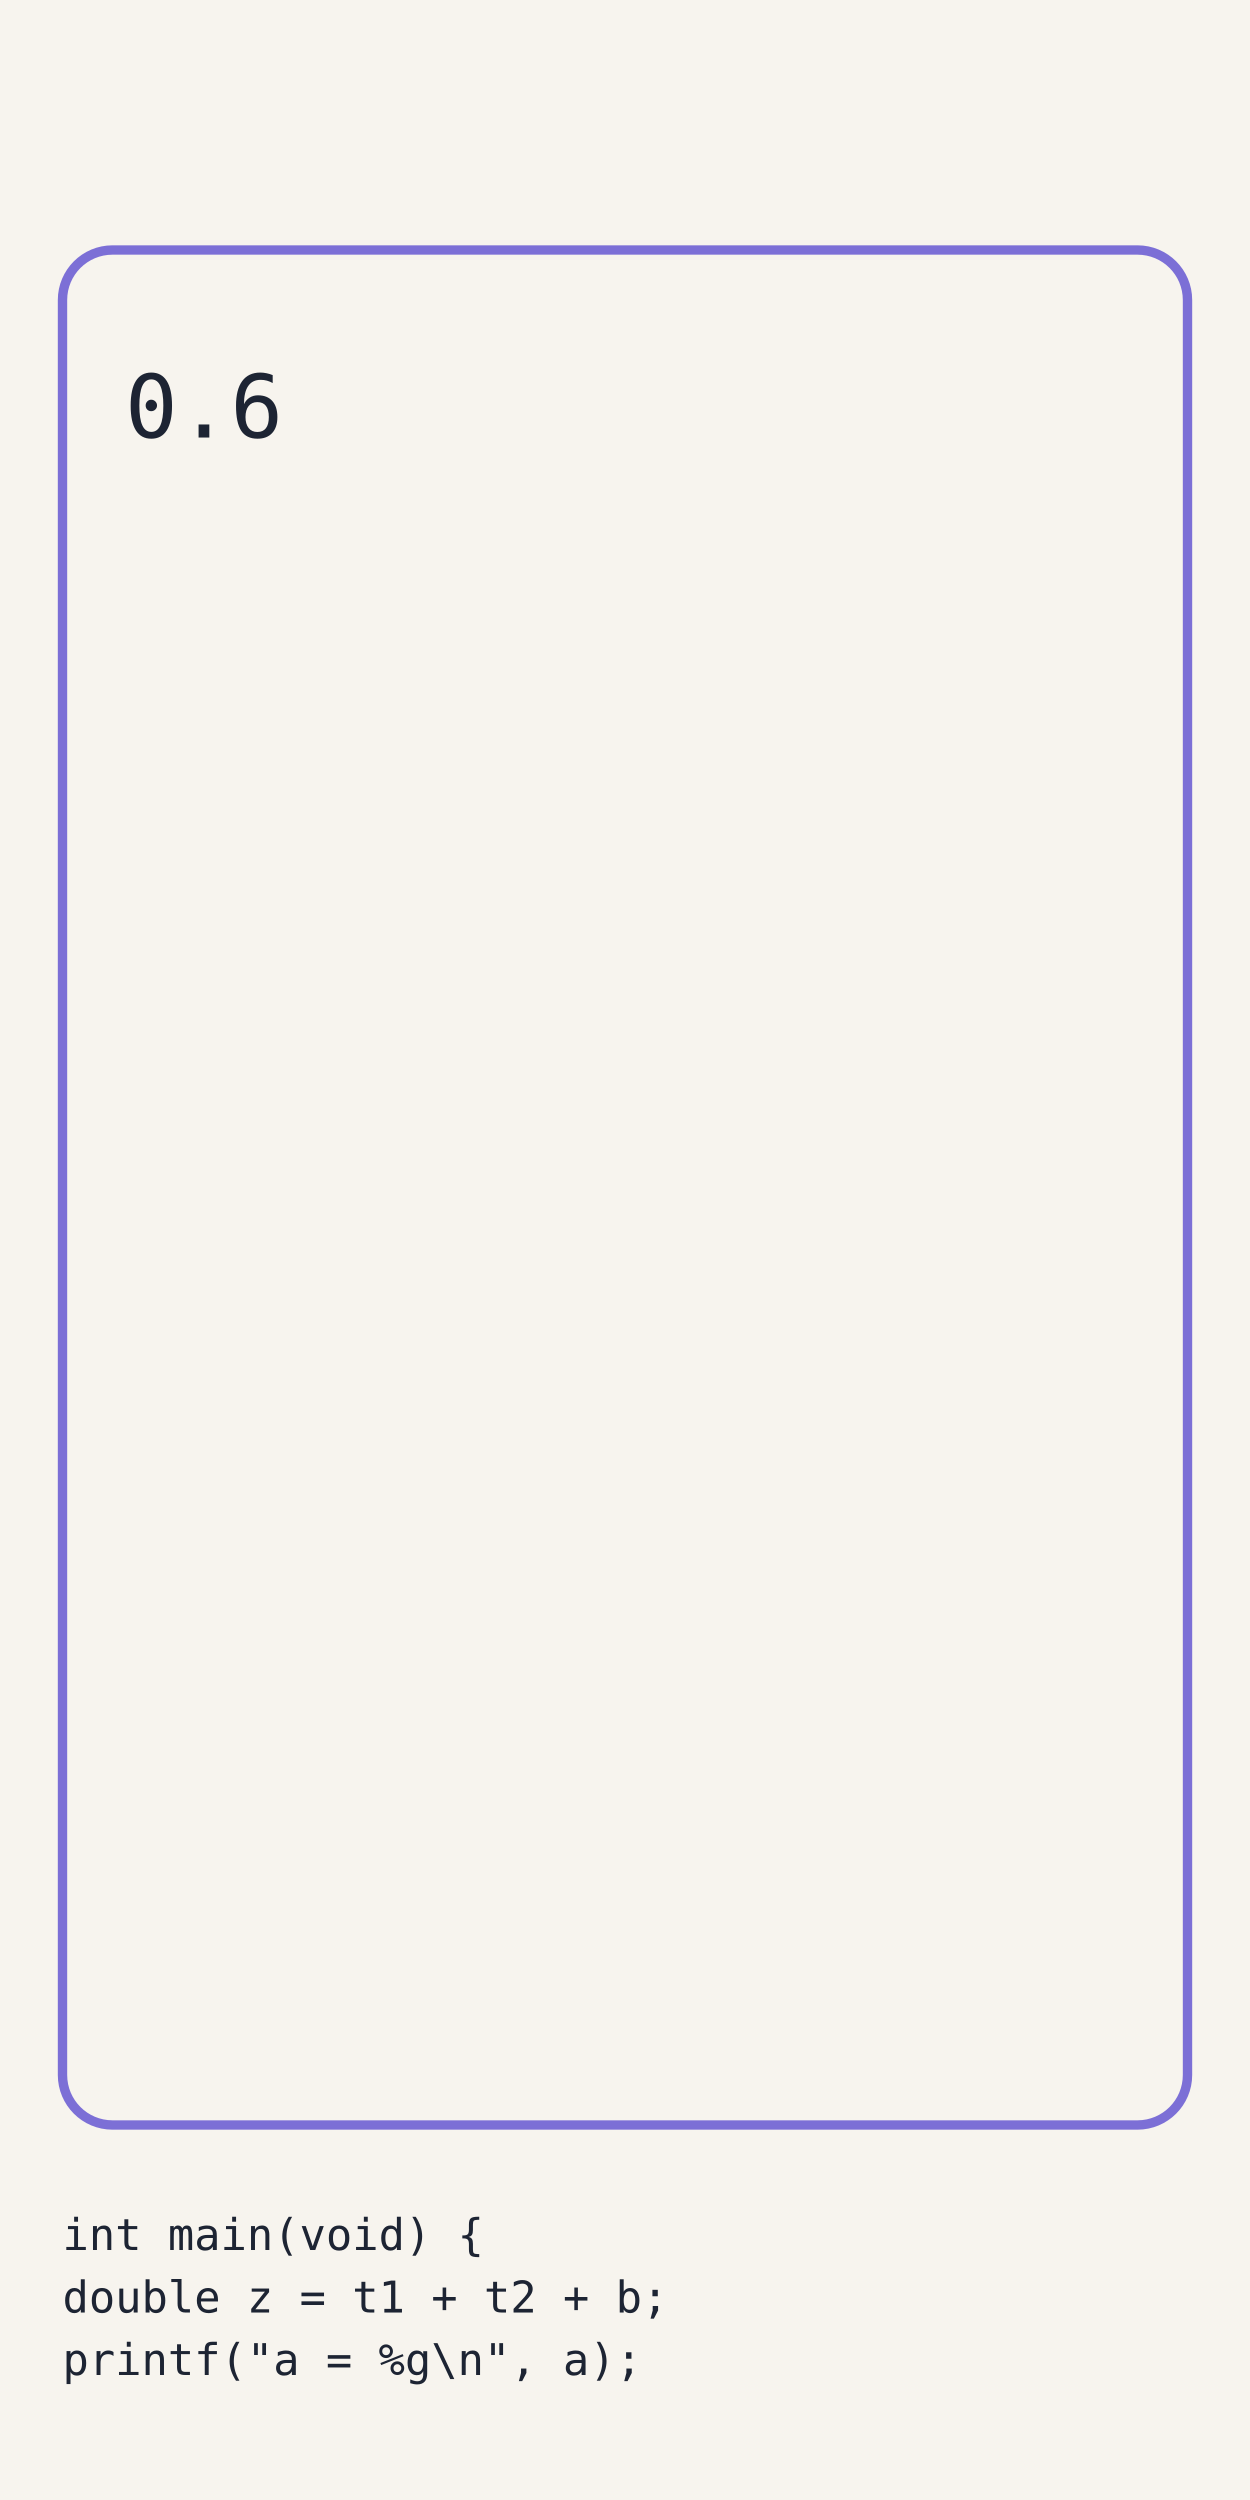
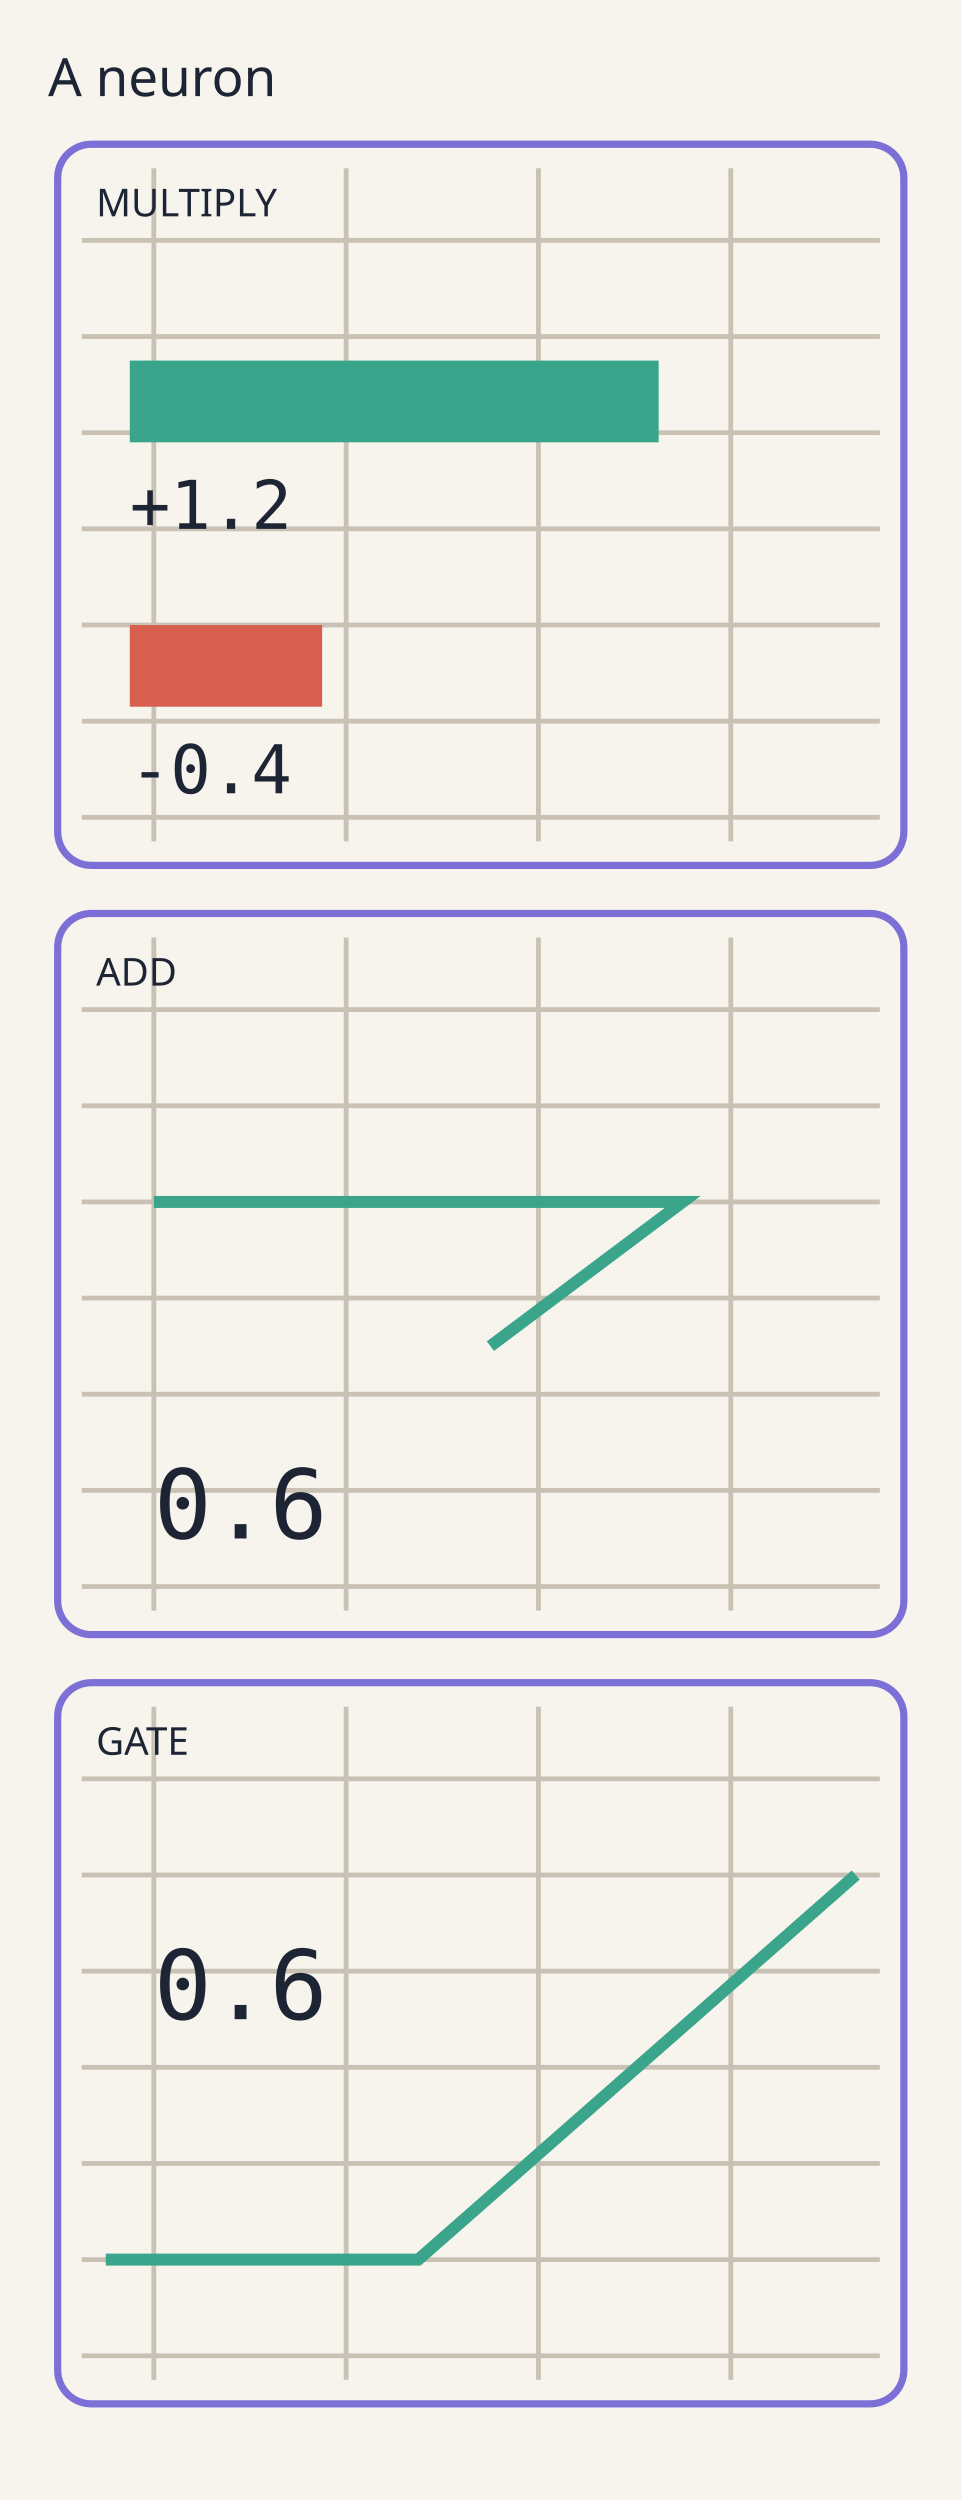
- <svg xmlns="http://www.w3.org/2000/svg" viewBox="0 0 400 800" width="400" height="800" data-theme="light">
-   <rect id="frame-bg" x="0" y="0" width="400" height="800" fill="#f7f4ee" />
-   <g fill="#1d2433">
+ <svg xmlns="http://www.w3.org/2000/svg" viewBox="0 0 400 1040" width="400" height="1040" data-theme="light">
+   <rect id="frame-bg" x="0" y="0" width="400" height="1040" fill="#f7f4ee" />
+   <g fill="#1d2433" stroke="none">
+     <text x="20" y="40" font-family="'Nunito Sans', sans-serif" font-size="22">A neuron</text>
    <g data-role="figure">
-       <rect x="20" y="80" width="360" height="600" rx="16" fill="none" stroke="#7c6fd6" stroke-width="3" />
-       <text x="40" y="140" font-family="'JetBrains Mono', monospace" font-size="28">0.6</text>
+       <g transform="translate(0,60)">
+         <rect x="24" y="0" width="352" height="300" rx="14" fill="none" stroke="#7c6fd6" stroke-width="3" />
+         <line x1="34" y1="40" x2="366" y2="40" stroke="#c9c2b4" stroke-width="2" />
+         <line x1="34" y1="80" x2="366" y2="80" stroke="#c9c2b4" stroke-width="2" />
+         <line x1="34" y1="120" x2="366" y2="120" stroke="#c9c2b4" stroke-width="2" />
+         <line x1="34" y1="160" x2="366" y2="160" stroke="#c9c2b4" stroke-width="2" />
+         <line x1="34" y1="200" x2="366" y2="200" stroke="#c9c2b4" stroke-width="2" />
+         <line x1="34" y1="240" x2="366" y2="240" stroke="#c9c2b4" stroke-width="2" />
+         <line x1="34" y1="280" x2="366" y2="280" stroke="#c9c2b4" stroke-width="2" />
+         <line x1="64" y1="10" x2="64" y2="290" stroke="#c9c2b4" stroke-width="2" />
+         <line x1="144" y1="10" x2="144" y2="290" stroke="#c9c2b4" stroke-width="2" />
+         <line x1="224" y1="10" x2="224" y2="290" stroke="#c9c2b4" stroke-width="2" />
+         <line x1="304" y1="10" x2="304" y2="290" stroke="#c9c2b4" stroke-width="2" />
+         <text x="40" y="30" font-family="'Nunito Sans', sans-serif" font-size="16">MULTIPLY</text>
+         <rect x="54" y="90" width="220" height="34" fill="#3aa58a" />
+         <text x="54" y="160" font-family="'JetBrains Mono', monospace" font-size="28" data-fact="f.t1">+1.2</text>
+         <rect x="54" y="200" width="80" height="34" fill="#d65f50" />
+         <text x="54" y="270" font-family="'JetBrains Mono', monospace" font-size="28" data-fact="f.t2">-0.4</text>
+       </g>
+       <g transform="translate(0,380)">
+         <rect x="24" y="0" width="352" height="300" rx="14" fill="none" stroke="#7c6fd6" stroke-width="3" />
+         <line x1="34" y1="40" x2="366" y2="40" stroke="#c9c2b4" stroke-width="2" />
+         <line x1="34" y1="80" x2="366" y2="80" stroke="#c9c2b4" stroke-width="2" />
+         <line x1="34" y1="120" x2="366" y2="120" stroke="#c9c2b4" stroke-width="2" />
+         <line x1="34" y1="160" x2="366" y2="160" stroke="#c9c2b4" stroke-width="2" />
+         <line x1="34" y1="200" x2="366" y2="200" stroke="#c9c2b4" stroke-width="2" />
+         <line x1="34" y1="240" x2="366" y2="240" stroke="#c9c2b4" stroke-width="2" />
+         <line x1="34" y1="280" x2="366" y2="280" stroke="#c9c2b4" stroke-width="2" />
+         <line x1="64" y1="10" x2="64" y2="290" stroke="#c9c2b4" stroke-width="2" />
+         <line x1="144" y1="10" x2="144" y2="290" stroke="#c9c2b4" stroke-width="2" />
+         <line x1="224" y1="10" x2="224" y2="290" stroke="#c9c2b4" stroke-width="2" />
+         <line x1="304" y1="10" x2="304" y2="290" stroke="#c9c2b4" stroke-width="2" />
+         <text x="40" y="30" font-family="'Nunito Sans', sans-serif" font-size="16">ADD</text>
+         <path d="M64,120 L284,120 L204,180" fill="none" stroke="#3aa58a" stroke-width="5" />
+         <text x="64" y="260" font-family="'JetBrains Mono', monospace" font-size="40" data-fact="f.z">0.6</text>
+       </g>
+       <g transform="translate(0,700)">
+         <rect x="24" y="0" width="352" height="300" rx="14" fill="none" stroke="#7c6fd6" stroke-width="3" />
+         <line x1="34" y1="40" x2="366" y2="40" stroke="#c9c2b4" stroke-width="2" />
+         <line x1="34" y1="80" x2="366" y2="80" stroke="#c9c2b4" stroke-width="2" />
+         <line x1="34" y1="120" x2="366" y2="120" stroke="#c9c2b4" stroke-width="2" />
+         <line x1="34" y1="160" x2="366" y2="160" stroke="#c9c2b4" stroke-width="2" />
+         <line x1="34" y1="200" x2="366" y2="200" stroke="#c9c2b4" stroke-width="2" />
+         <line x1="34" y1="240" x2="366" y2="240" stroke="#c9c2b4" stroke-width="2" />
+         <line x1="34" y1="280" x2="366" y2="280" stroke="#c9c2b4" stroke-width="2" />
+         <line x1="64" y1="10" x2="64" y2="290" stroke="#c9c2b4" stroke-width="2" />
+         <line x1="144" y1="10" x2="144" y2="290" stroke="#c9c2b4" stroke-width="2" />
+         <line x1="224" y1="10" x2="224" y2="290" stroke="#c9c2b4" stroke-width="2" />
+         <line x1="304" y1="10" x2="304" y2="290" stroke="#c9c2b4" stroke-width="2" />
+         <text x="40" y="30" font-family="'Nunito Sans', sans-serif" font-size="16">GATE</text>
+         <path d="M44,240 L174,240 L356,80" fill="none" stroke="#3aa58a" stroke-width="5" />
+         <text x="64" y="140" font-family="'JetBrains Mono', monospace" font-size="40" data-fact="f.a">0.6</text>
+       </g>
    </g>
-     <text x="20" y="720" font-family="'JetBrains Mono', monospace" font-size="14">int main(void) {</text>
-     <text x="20" y="740" font-family="'JetBrains Mono', monospace" font-size="14">double z = t1 + t2 + b;</text>
-     <text x="20" y="760" font-family="'JetBrains Mono', monospace" font-size="14">printf("a = %g\n", a);</text>
  </g>
</svg>
